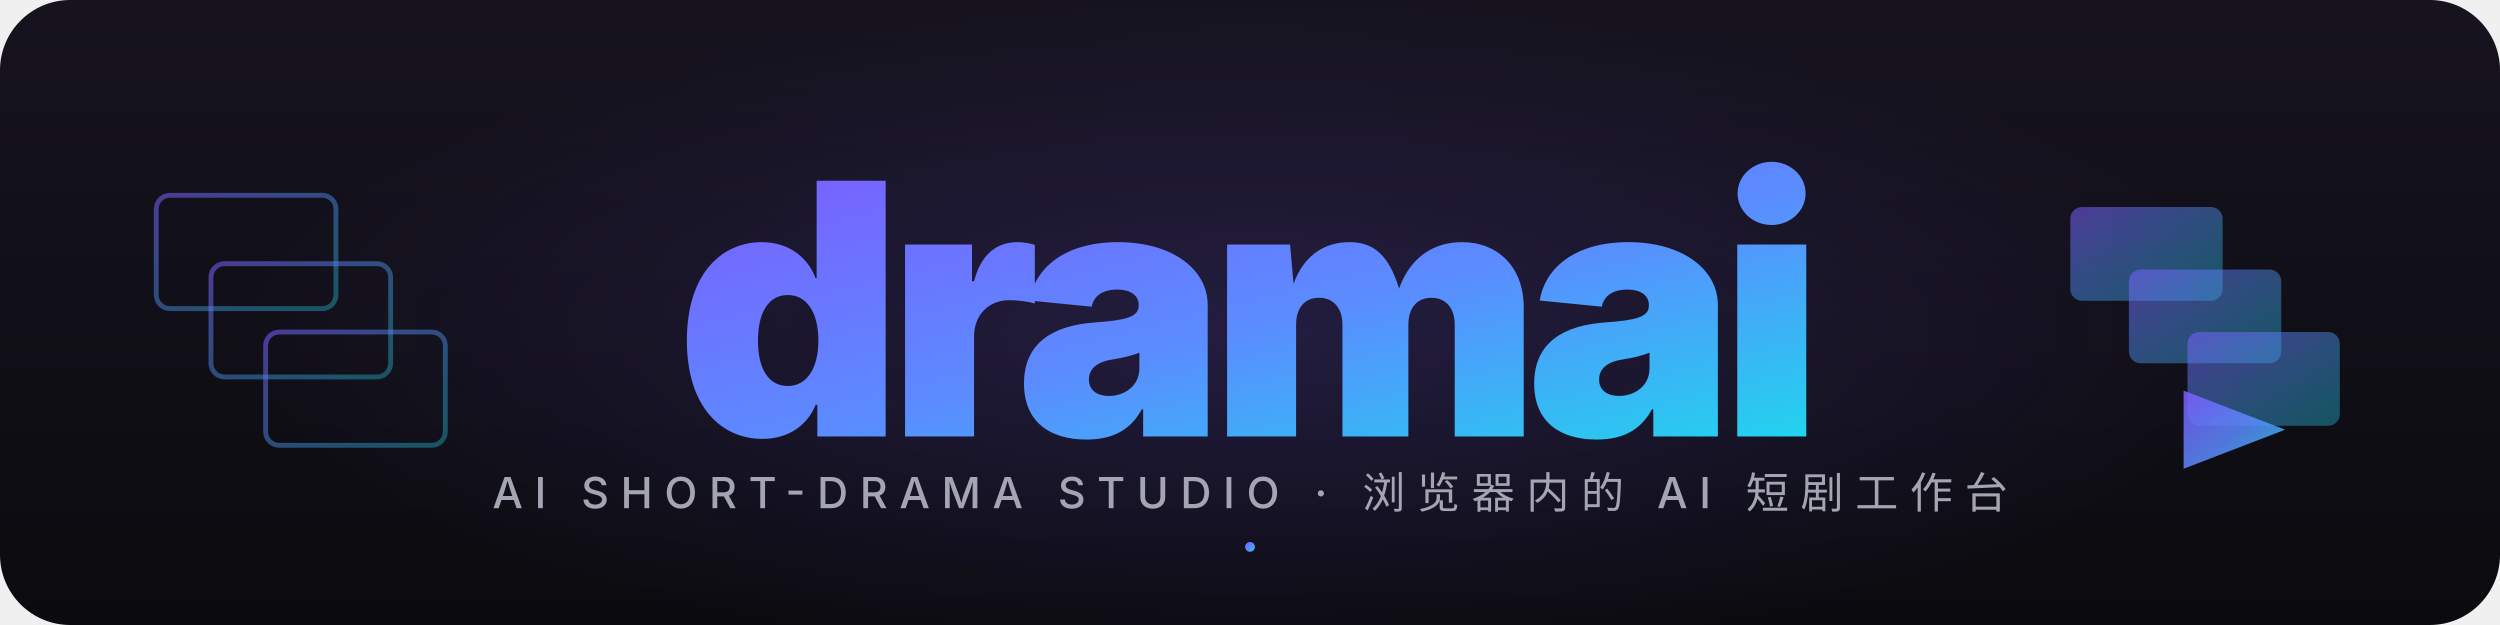
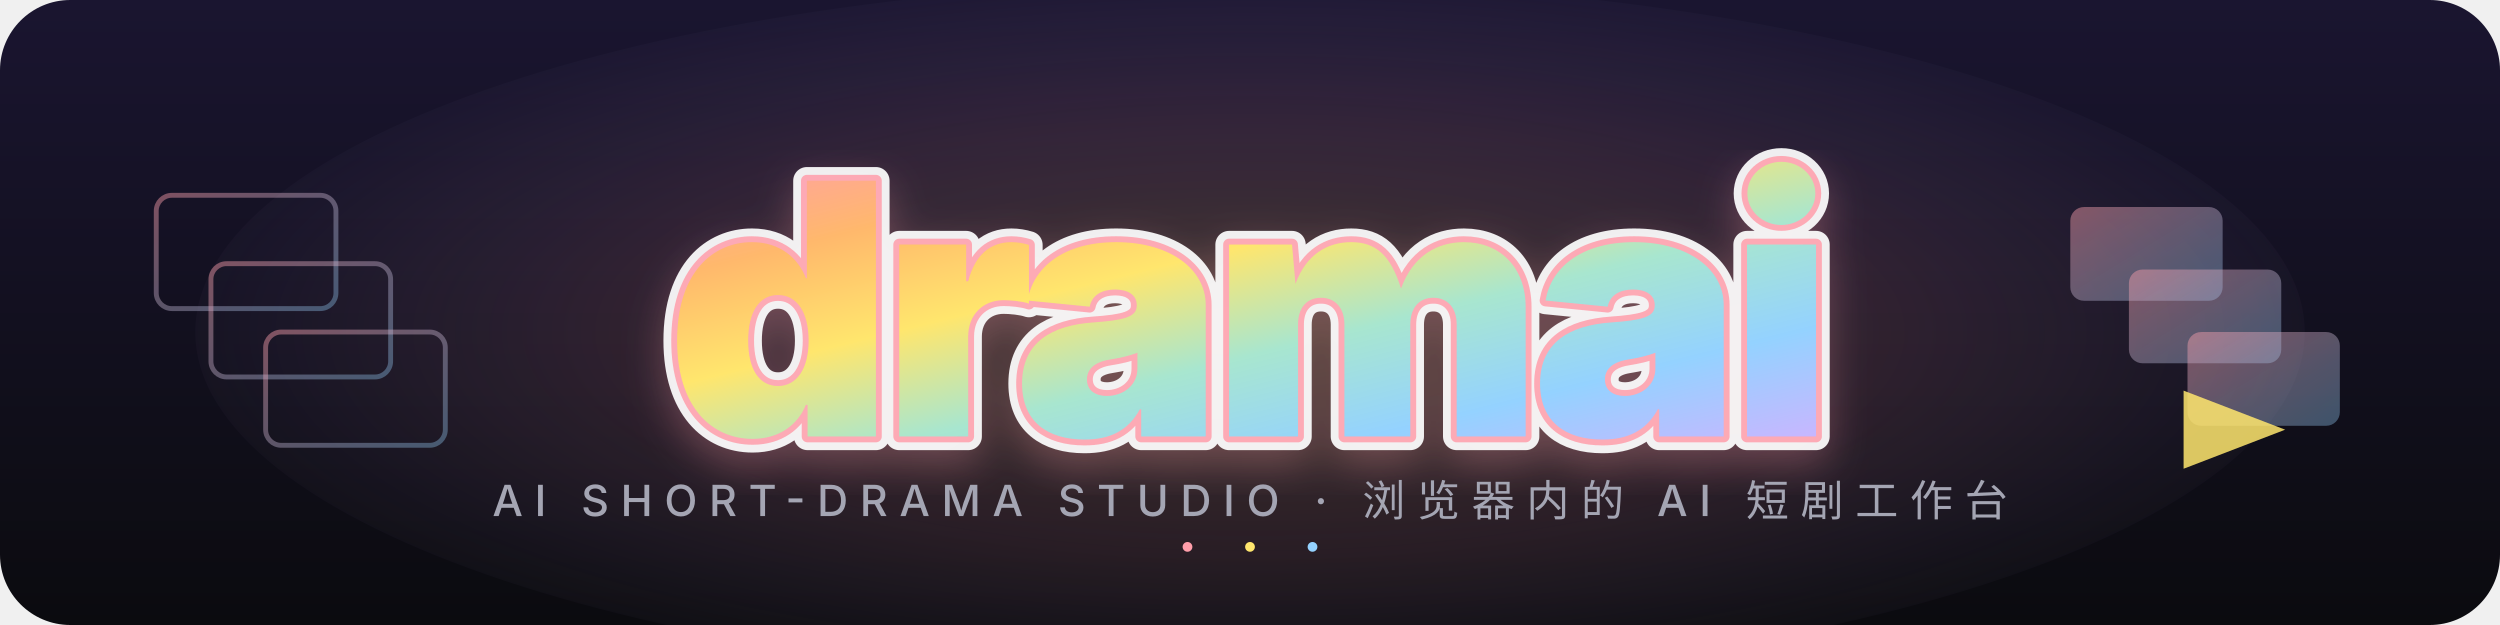
<svg xmlns="http://www.w3.org/2000/svg" viewBox="0 0 1280 320" role="img" aria-label="dramai · AI short-drama studio">
  <defs>
-     <linearGradient id="brand" x1="0" y1="0" x2="1" y2="1">
-       <stop offset="0%" stop-color="#7c5cff" />
-       <stop offset="55%" stop-color="#5b8cff" />
-       <stop offset="100%" stop-color="#22d3ee" />
+     <linearGradient id="cloud" x1="0" y1="0" x2="1" y2="1">
+       <stop offset="0%" stop-color="#ff9eaa" />
+       <stop offset="20%" stop-color="#ffb86c" />
+       <stop offset="40%" stop-color="#ffe66d" />
+       <stop offset="60%" stop-color="#a8e6cf" />
+       <stop offset="80%" stop-color="#94d2ff" />
+       <stop offset="100%" stop-color="#c8b6ff" />
    </linearGradient>
    <linearGradient id="bg" x1="0" y1="0" x2="0" y2="1">
-       <stop offset="0%" stop-color="#16131f" />
+       <stop offset="0%" stop-color="#1a1530" />
      <stop offset="100%" stop-color="#0b0b0f" />
    </linearGradient>
    <linearGradient id="frame" x1="0" y1="0" x2="1" y2="1">
-       <stop offset="0%" stop-color="#7c5cff" stop-opacity="0.55" />
-       <stop offset="100%" stop-color="#22d3ee" stop-opacity="0.35" />
+       <stop offset="0%" stop-color="#ff9eaa" stop-opacity="0.45" />
+       <stop offset="100%" stop-color="#94d2ff" stop-opacity="0.35" />
    </linearGradient>
-     <radialGradient id="glow" cx="0.5" cy="0.5" r="0.5">
-       <stop offset="0%" stop-color="#7c5cff" stop-opacity="0.18" />
-       <stop offset="100%" stop-color="#7c5cff" stop-opacity="0" />
+     <filter id="soft-shadow" x="-10%" y="-10%" width="120%" height="130%">
+       <feDropShadow dx="0" dy="8" stdDeviation="10" flood-color="#ff9eaa" flood-opacity="0.30" />
+     </filter>
+     <radialGradient id="glow" cx="0.5" cy="0.5" r="0.55">
+       <stop offset="0%" stop-color="#ffe66d" stop-opacity="0.20" />
+       <stop offset="55%" stop-color="#ff9eaa" stop-opacity="0.12" />
+       <stop offset="100%" stop-color="#c8b6ff" stop-opacity="0" />
    </radialGradient>
  </defs>
  <rect width="1280" height="320" rx="36" fill="url(#bg)" />
-   <ellipse cx="640" cy="170" rx="520" ry="170" fill="url(#glow)" />
-   <g stroke="url(#frame)" stroke-width="2.5" fill="none">
-     <rect x="80" y="100" width="92" height="58" rx="7" />
-     <rect x="108" y="135" width="92" height="58" rx="7" />
-     <rect x="136" y="170" width="92" height="58" rx="7" />
+   <ellipse cx="640" cy="170" rx="540" ry="180" fill="url(#glow)" />
+   <g stroke="url(#frame)" stroke-width="2.5" fill="none" stroke-linejoin="round">
+     <rect x="80" y="100" width="92" height="58" rx="8" />
+     <rect x="108" y="135" width="92" height="58" rx="8" />
+     <rect x="136" y="170" width="92" height="58" rx="8" />
  </g>
  <g fill="url(#frame)">
-     <rect x="1060" y="106" width="78" height="48" rx="6" />
-     <rect x="1090" y="138" width="78" height="48" rx="6" />
-     <rect x="1120" y="170" width="78" height="48" rx="6" />
+     <rect x="1060" y="106" width="78" height="48" rx="7" />
+     <rect x="1090" y="138" width="78" height="48" rx="7" />
+     <rect x="1120" y="170" width="78" height="48" rx="7" />
  </g>
-   <path d="M 1118 200 L 1170 220 L 1118 240 Z" fill="url(#brand)" opacity="0.85" />
-   <text x="640" y="158" font-family="'Inter','SF Pro Display','PingFang SC','Hiragino Sans GB','Microsoft YaHei',system-ui,sans-serif" font-weight="900" font-size="180" letter-spacing="-8" fill="url(#brand)" text-anchor="middle" dominant-baseline="central">
-     dramai
-   </text>
-   <text x="640" y="248" font-family="'Inter','PingFang SC',system-ui,sans-serif" font-weight="500" font-size="22" letter-spacing="6" fill="#a4a5b3" text-anchor="middle" dominant-baseline="central">
+   <path d="M 1118 200 L 1170 220 L 1118 240 Z" fill="#ffe66d" opacity="0.85" />
+   <g filter="url(#soft-shadow)" font-family="'Inter','SF Pro Rounded','Quicksand','PingFang SC','Hiragino Sans GB','Microsoft YaHei',system-ui,sans-serif" font-weight="900" font-size="180" letter-spacing="-6" text-anchor="middle" dominant-baseline="central">
+     <text x="640" y="158" fill="none" stroke="#ffffff" stroke-width="14" stroke-linejoin="round" stroke-opacity="0.92" paint-order="stroke">dramai</text>
+     <text x="640" y="158" fill="none" stroke="#ff9eaa" stroke-width="6" stroke-linejoin="round" stroke-opacity="0.85" paint-order="stroke">dramai</text>
+     <text x="640" y="158" fill="url(#cloud)">dramai</text>
+   </g>
+   <text x="640" y="252" font-family="'Inter','PingFang SC',system-ui,sans-serif" font-weight="500" font-size="22" letter-spacing="6" fill="#a4a5b3" text-anchor="middle" dominant-baseline="central">
    AI SHORT-DRAMA STUDIO  ·  浏览器内的 AI 短剧工作台
  </text>
-   <circle cx="640" cy="280" r="2.5" fill="url(#brand)" />
+   <g>
+     <circle cx="608" cy="280" r="2.5" fill="#ff9eaa" />
+     <circle cx="640" cy="280" r="2.5" fill="#ffe66d" />
+     <circle cx="672" cy="280" r="2.5" fill="#94d2ff" />
+   </g>
</svg>
